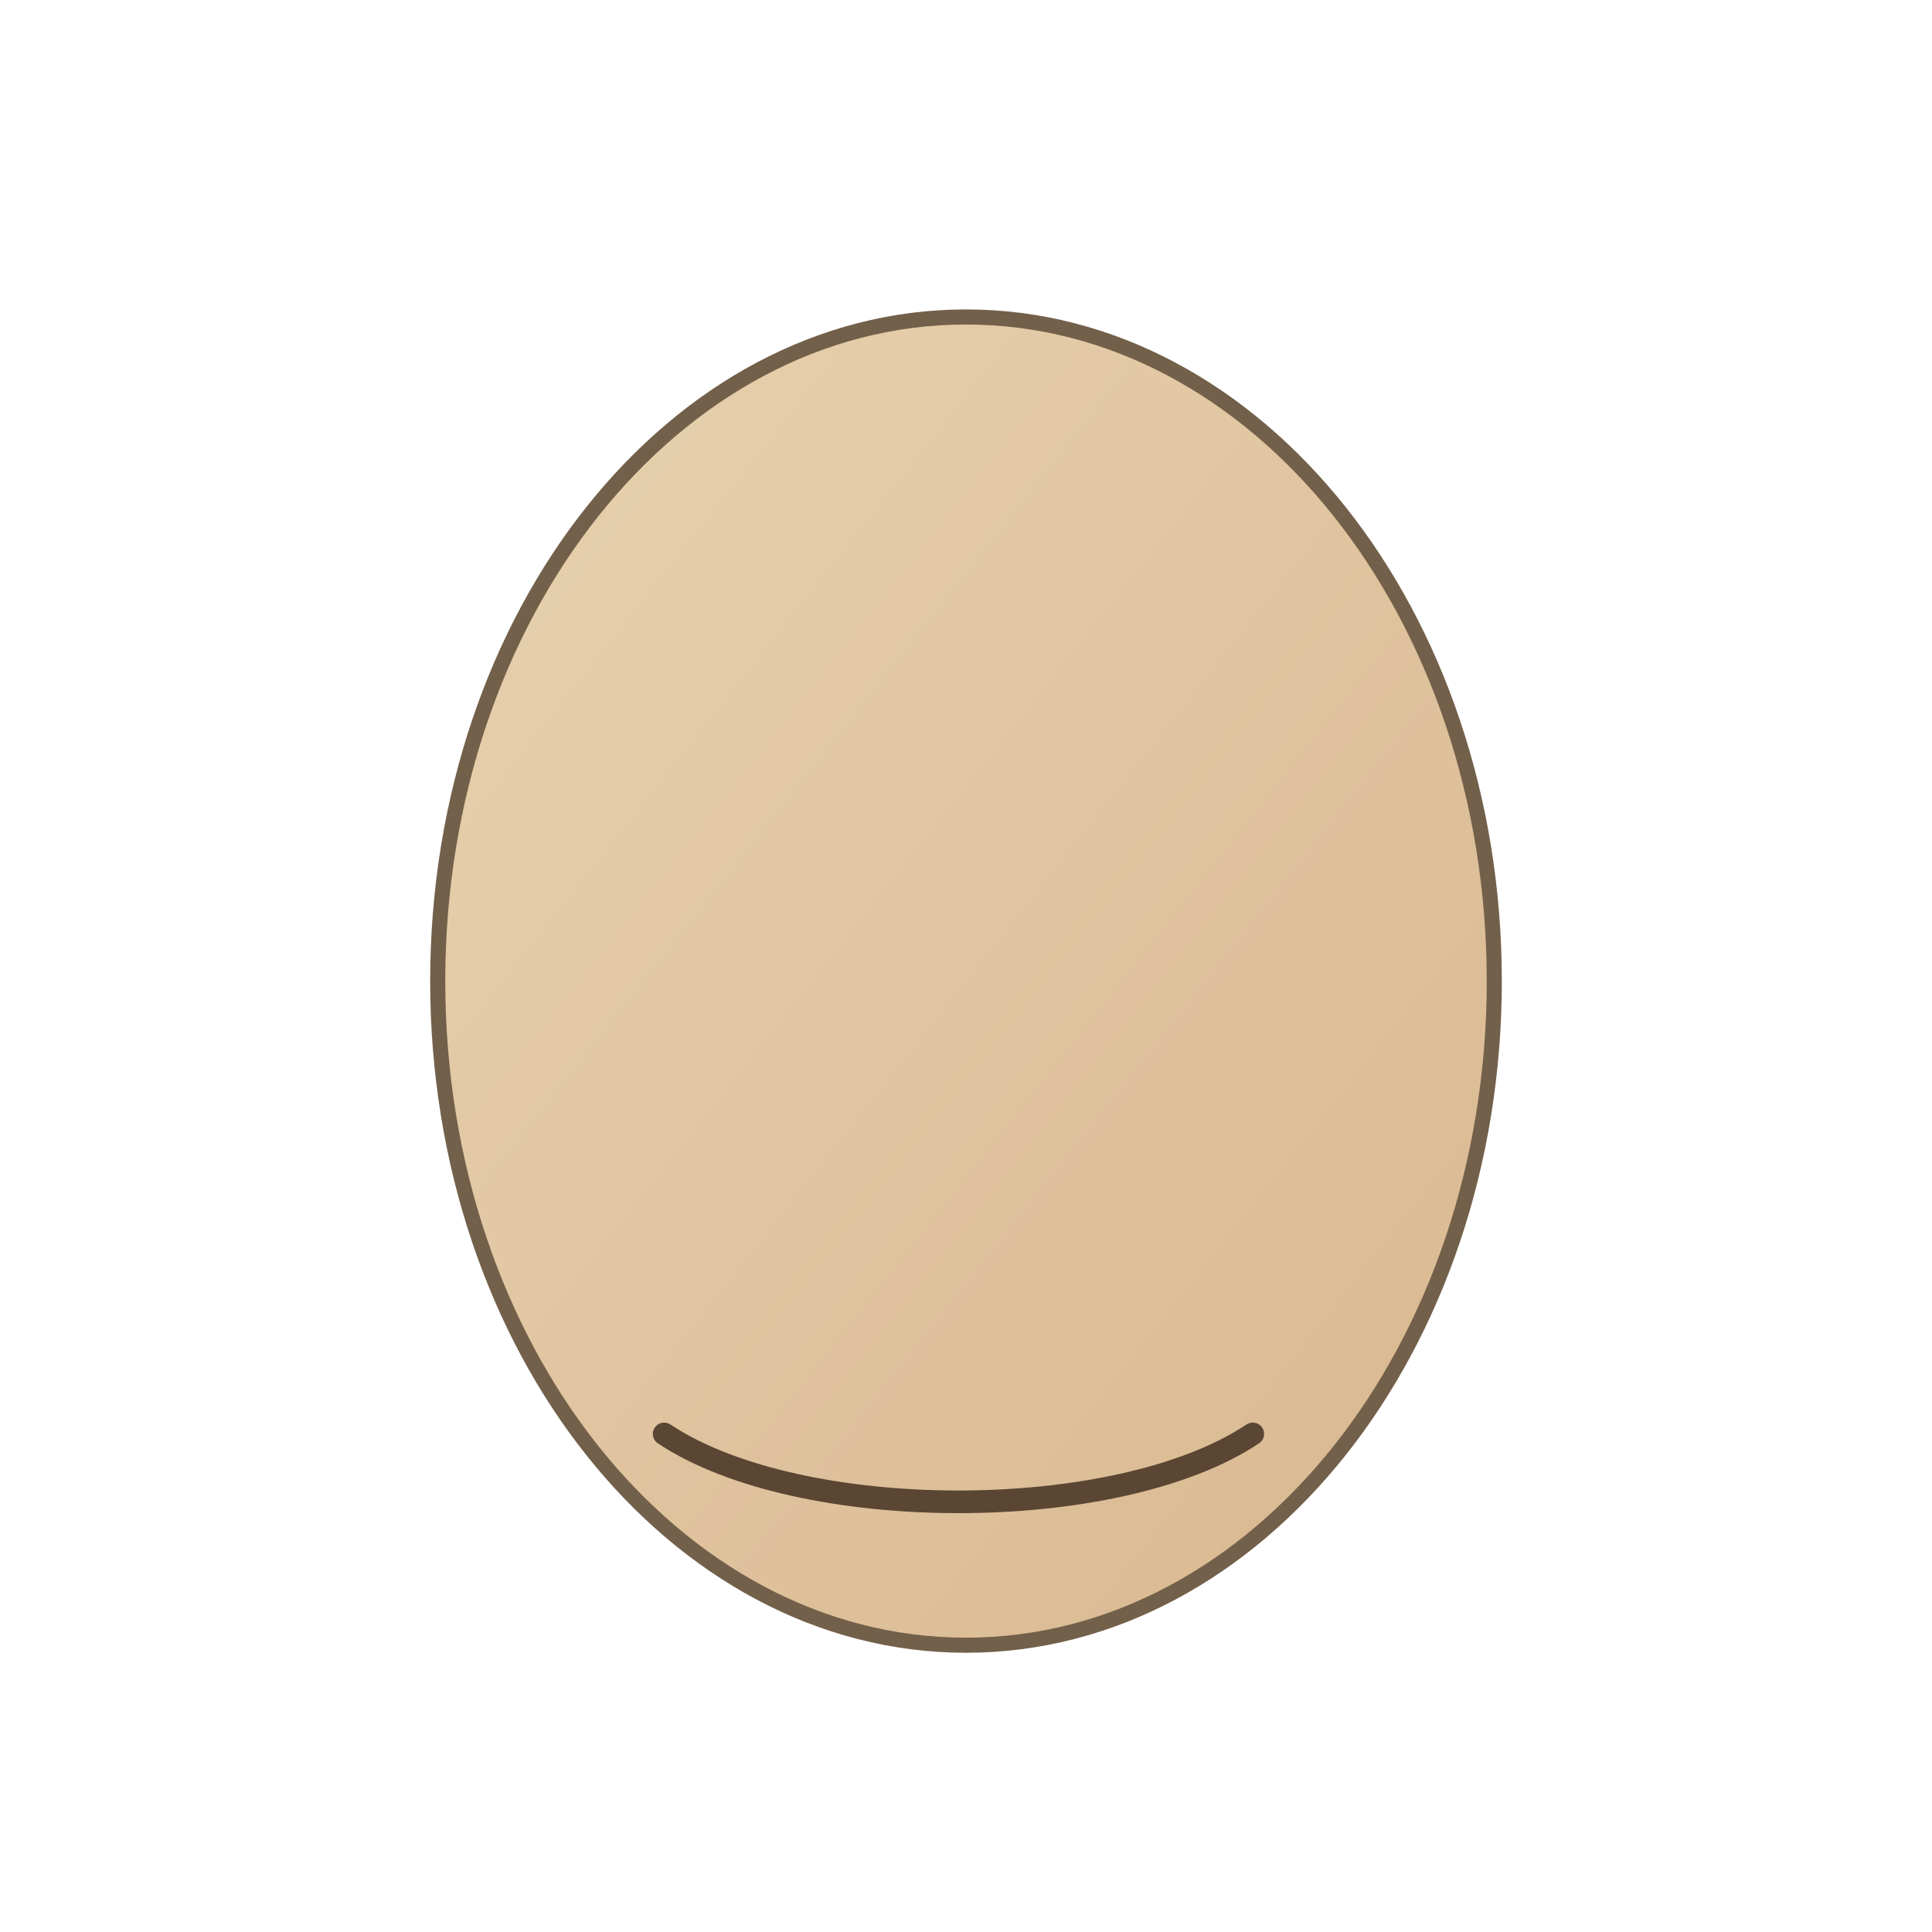
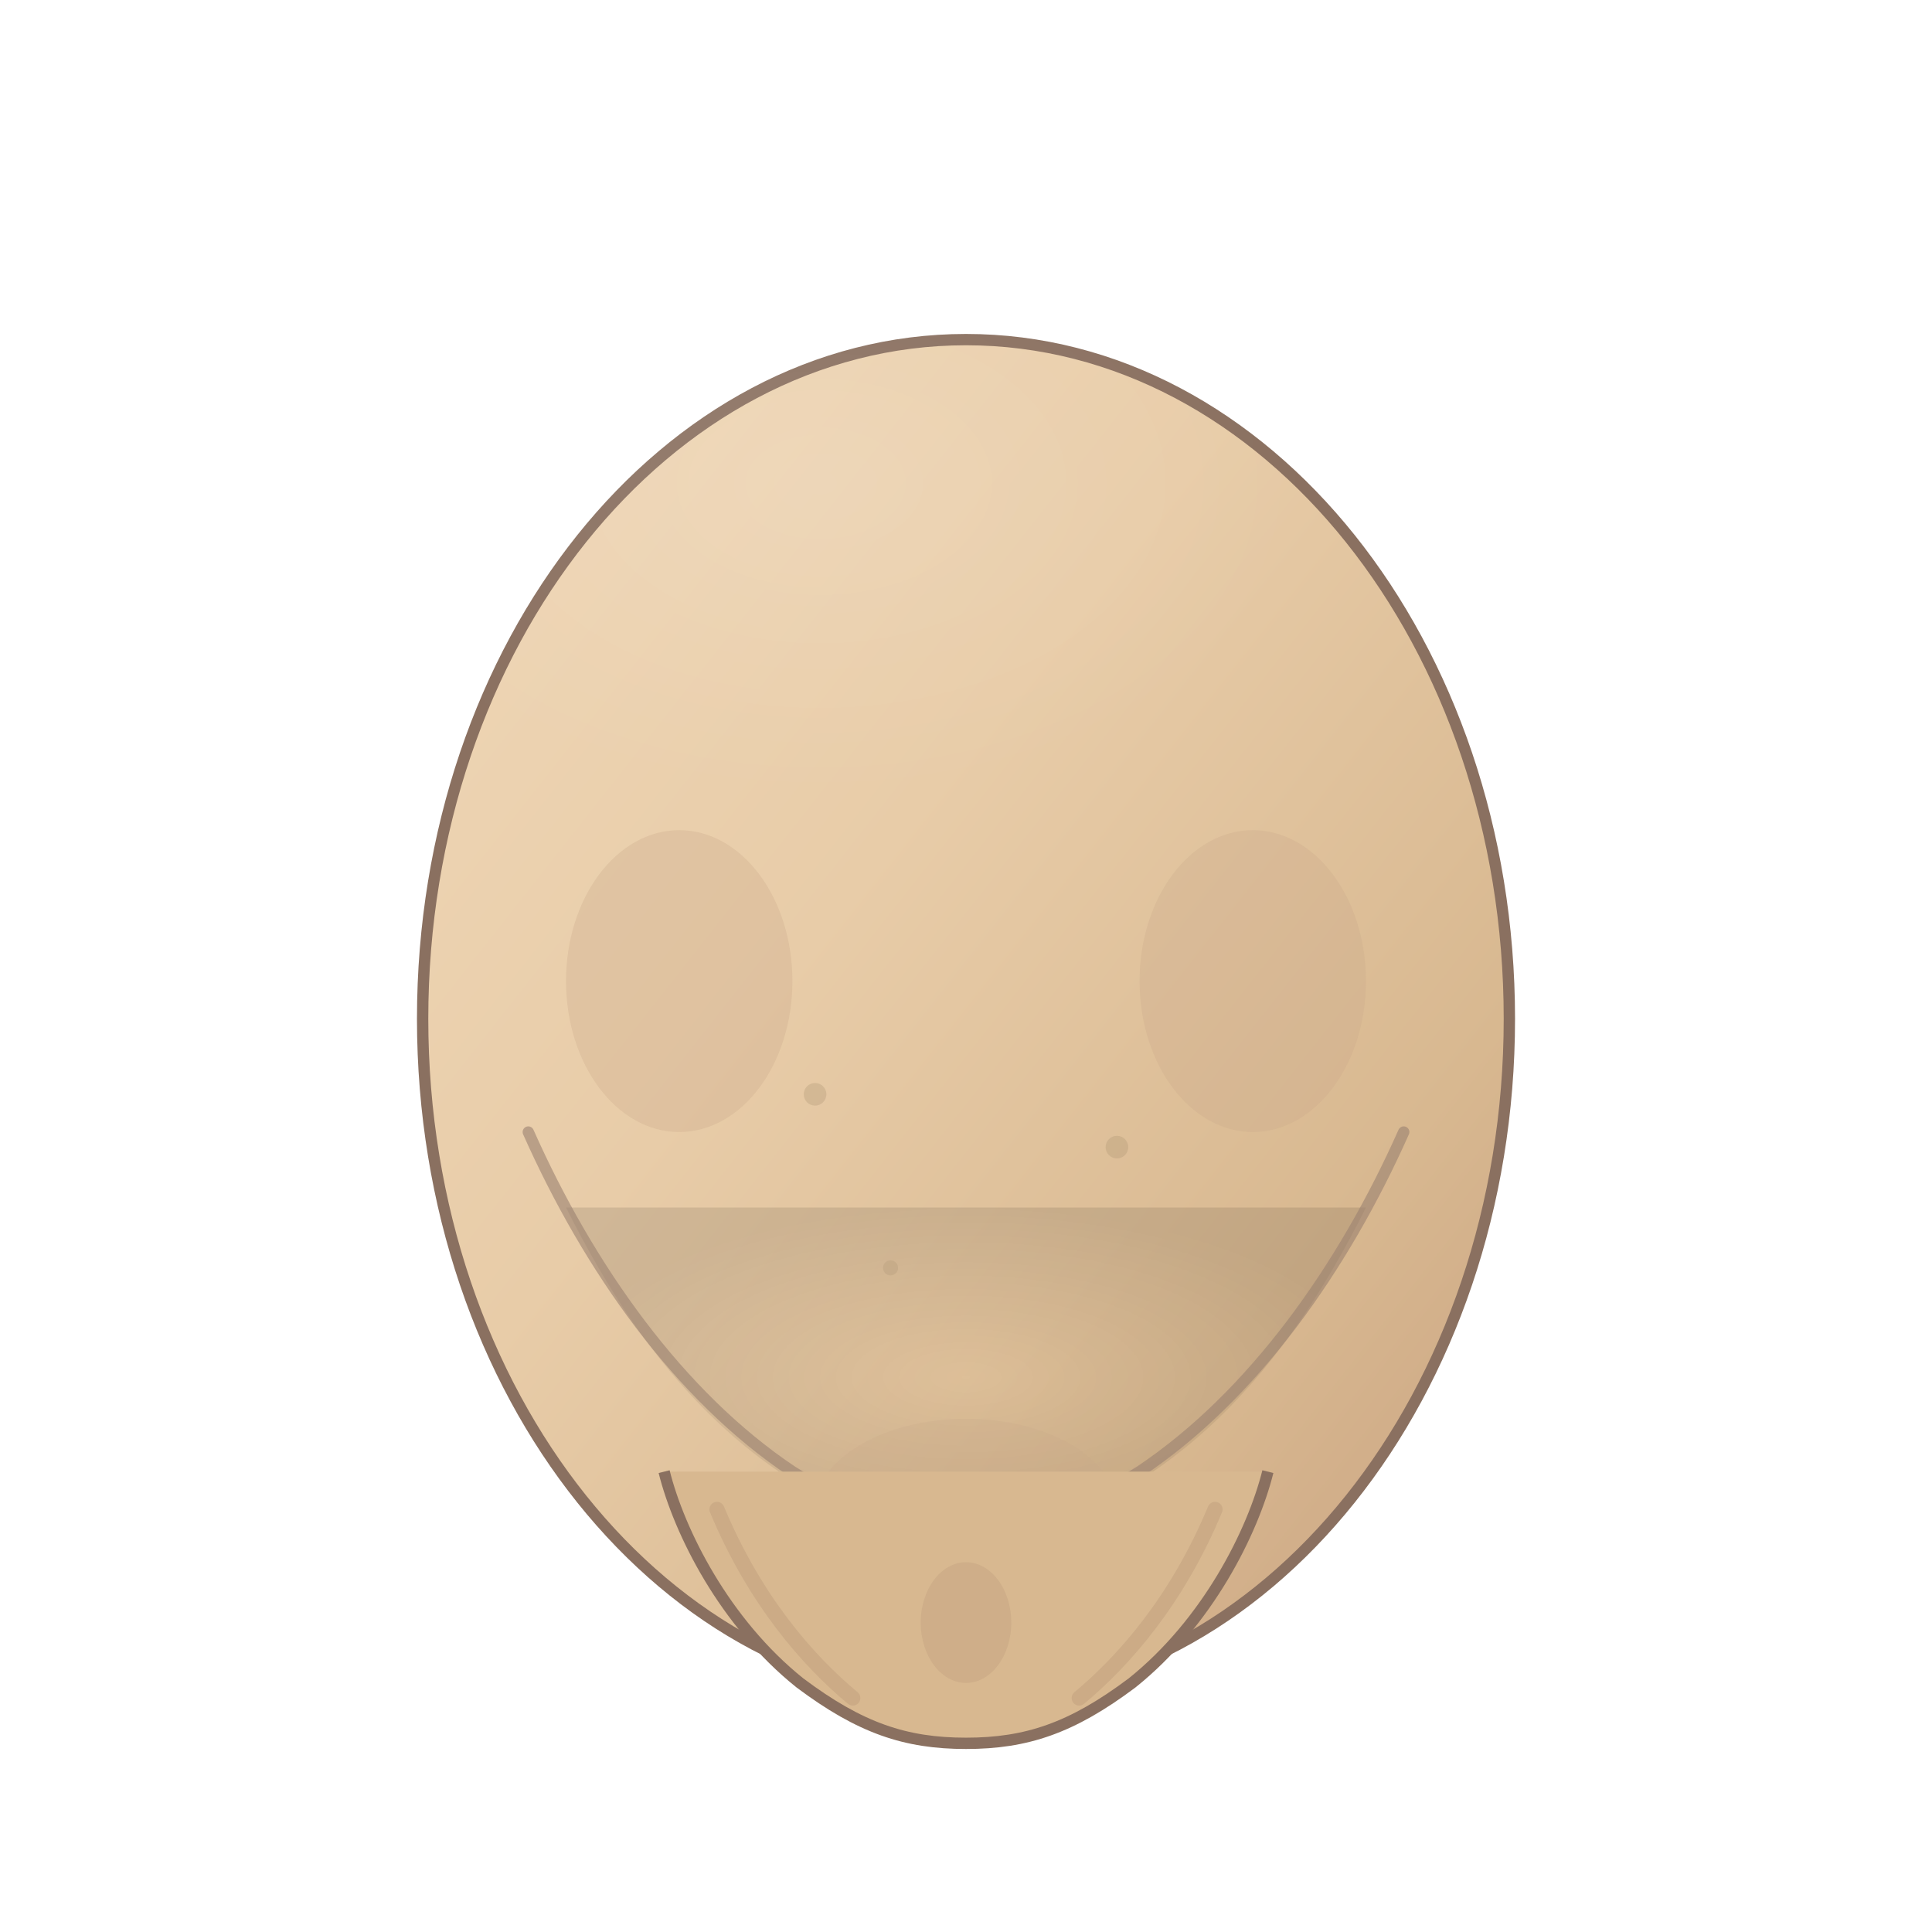
<svg xmlns="http://www.w3.org/2000/svg" width="256" height="256" viewBox="0 0 256 256">
  <defs>
-     <linearGradient id="g1" x1="0" y1="0" x2="1" y2="1">
-       <stop offset="0" stop-color="#e8d2b0" />
-       <stop offset="1" stop-color="#d8b78f" />
+     <linearGradient id="skinGrad" x1="0%" y1="0%" x2="100%" y2="100%">
+       <stop offset="0%" stop-color="#f0d8b8" />
+       <stop offset="40%" stop-color="#e8cca8" />
+       <stop offset="75%" stop-color="#d8b890" />
+       <stop offset="100%" stop-color="#c8a080" />
    </linearGradient>
+     <radialGradient id="shadowGrad" cx="50%" cy="50%">
+       <stop offset="0%" stop-color="#000000" stop-opacity="0" />
+       <stop offset="100%" stop-color="#000000" stop-opacity="0.2" />
+     </radialGradient>
+     <radialGradient id="highlight" cx="35%" cy="25%">
+       <stop offset="0%" stop-color="#ffffff" stop-opacity="0.3" />
+       <stop offset="60%" stop-color="#ffffff" stop-opacity="0.1" />
+       <stop offset="100%" stop-color="#ffffff" stop-opacity="0" />
+     </radialGradient>
  </defs>
-   <rect width="100%" height="100%" fill="transparent" />
-   <ellipse cx="128" cy="130" rx="70" ry="88" fill="url(#g1)" stroke="#73604a" stroke-width="2" />
-   <path d="M88 190c18 12 60 12 78 0" fill="none" stroke="#5a4633" stroke-width="3" stroke-linecap="round" />
+   <ellipse cx="128" cy="135" rx="72" ry="90" fill="url(#skinGrad)" stroke="#8a7060" stroke-width="1.5" />
+   <ellipse cx="128" cy="85" rx="65" ry="42" fill="url(#highlight)" opacity="0.4" />
+   <ellipse cx="90" cy="130" rx="15" ry="20" fill="#c8a888" opacity="0.3" />
+   <ellipse cx="166" cy="130" rx="15" ry="20" fill="#c8a888" opacity="0.3" />
+   <path d="M75 160c10 20 25 40 53 45c28-5 43-25 53-45" fill="url(#shadowGrad)" opacity="0.5" />
+   <path d="M70 150c8 18 20 35 35 45c8 5 18 8 23 8c5 0 15-3 23-8c15-10 27-27 35-45" fill="none" stroke="#9a8070" stroke-width="1.5" opacity="0.6" stroke-linecap="round" />
+   <ellipse cx="128" cy="200" rx="20" ry="12" fill="#c8a888" opacity="0.25" />
+   <path d="M88 195c2 8 8 20 18 28c8 6 14 8 22 8c8 0 14-2 22-8c10-8 16-20 18-28" fill="#d8b890" stroke="#8a7060" stroke-width="1.5" />
+   <path d="M95 200c5 12 12 20 18 25" fill="none" stroke="#b89878" stroke-width="2" opacity="0.4" stroke-linecap="round" />
+   <path d="M161 200c-5 12-12 20-18 25" fill="none" stroke="#b89878" stroke-width="2" opacity="0.4" stroke-linecap="round" />
+   <ellipse cx="128" cy="215" rx="6" ry="8" fill="#b89878" opacity="0.3" />
+   <circle cx="108" cy="145" r="1.5" fill="#a89070" opacity="0.3" />
+   <circle cx="148" cy="152" r="1.5" fill="#a89070" opacity="0.3" />
+   <circle cx="118" cy="168" r="1" fill="#a89070" opacity="0.25" />
</svg>
